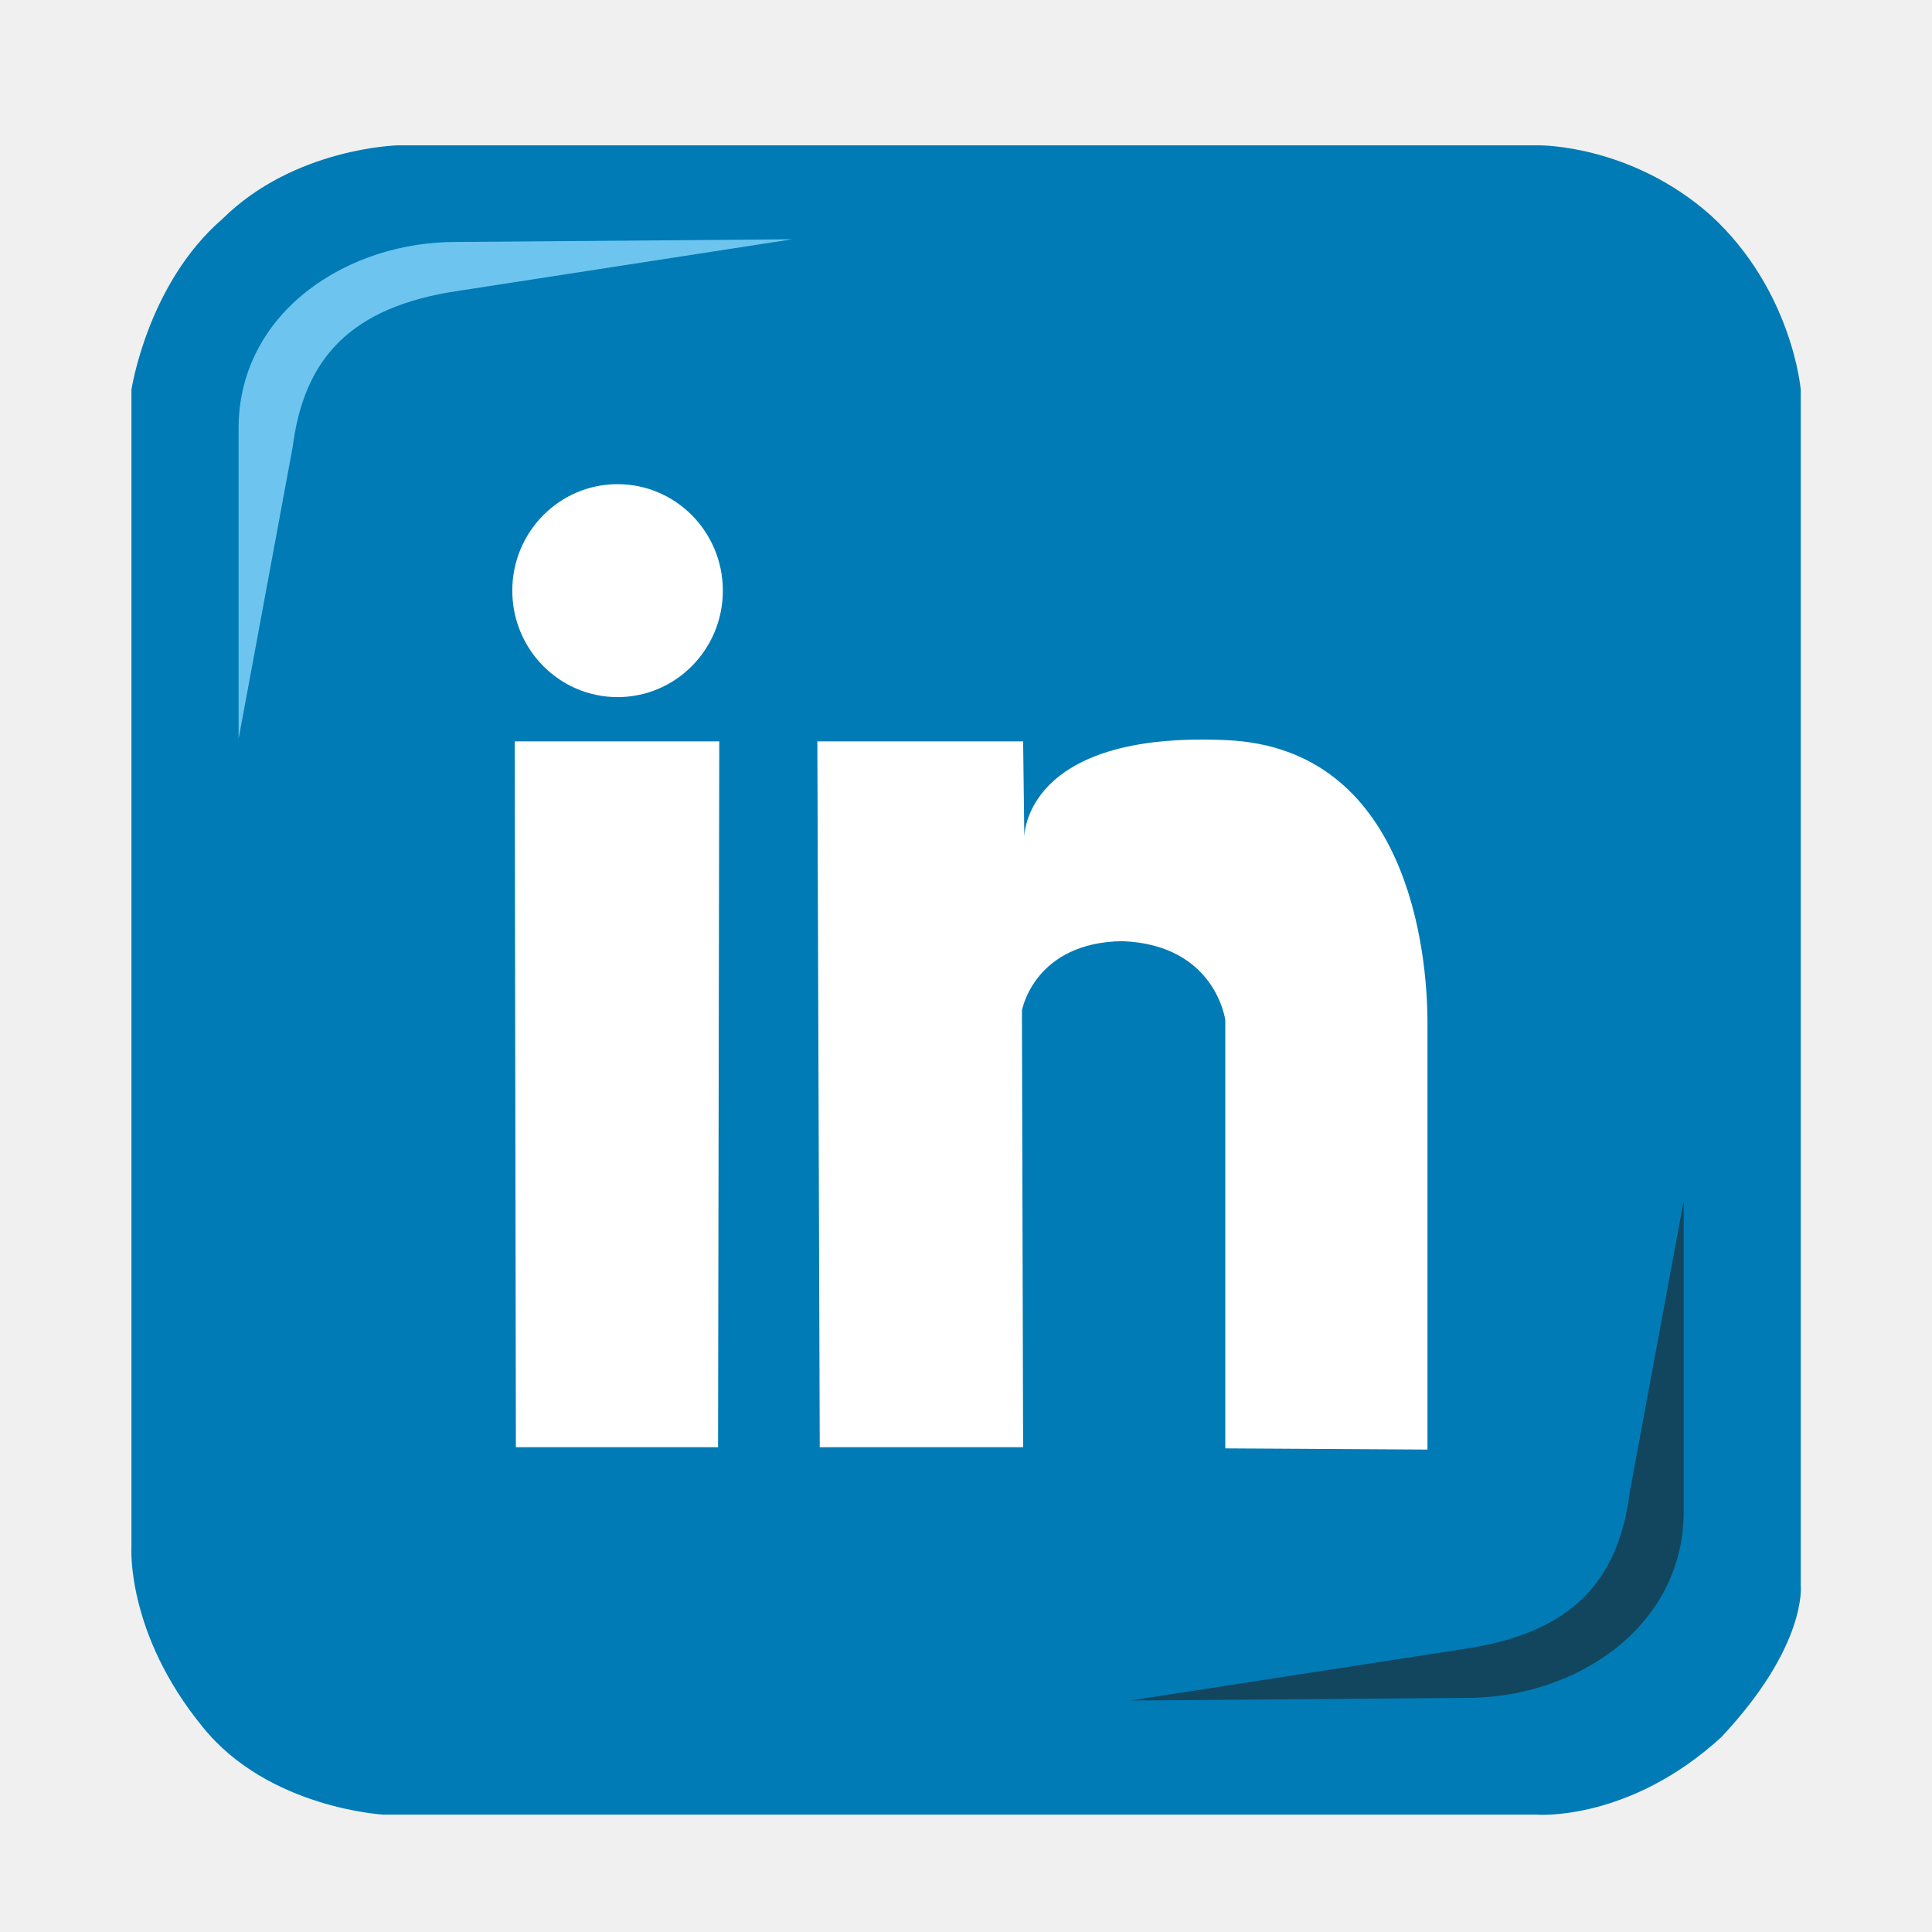
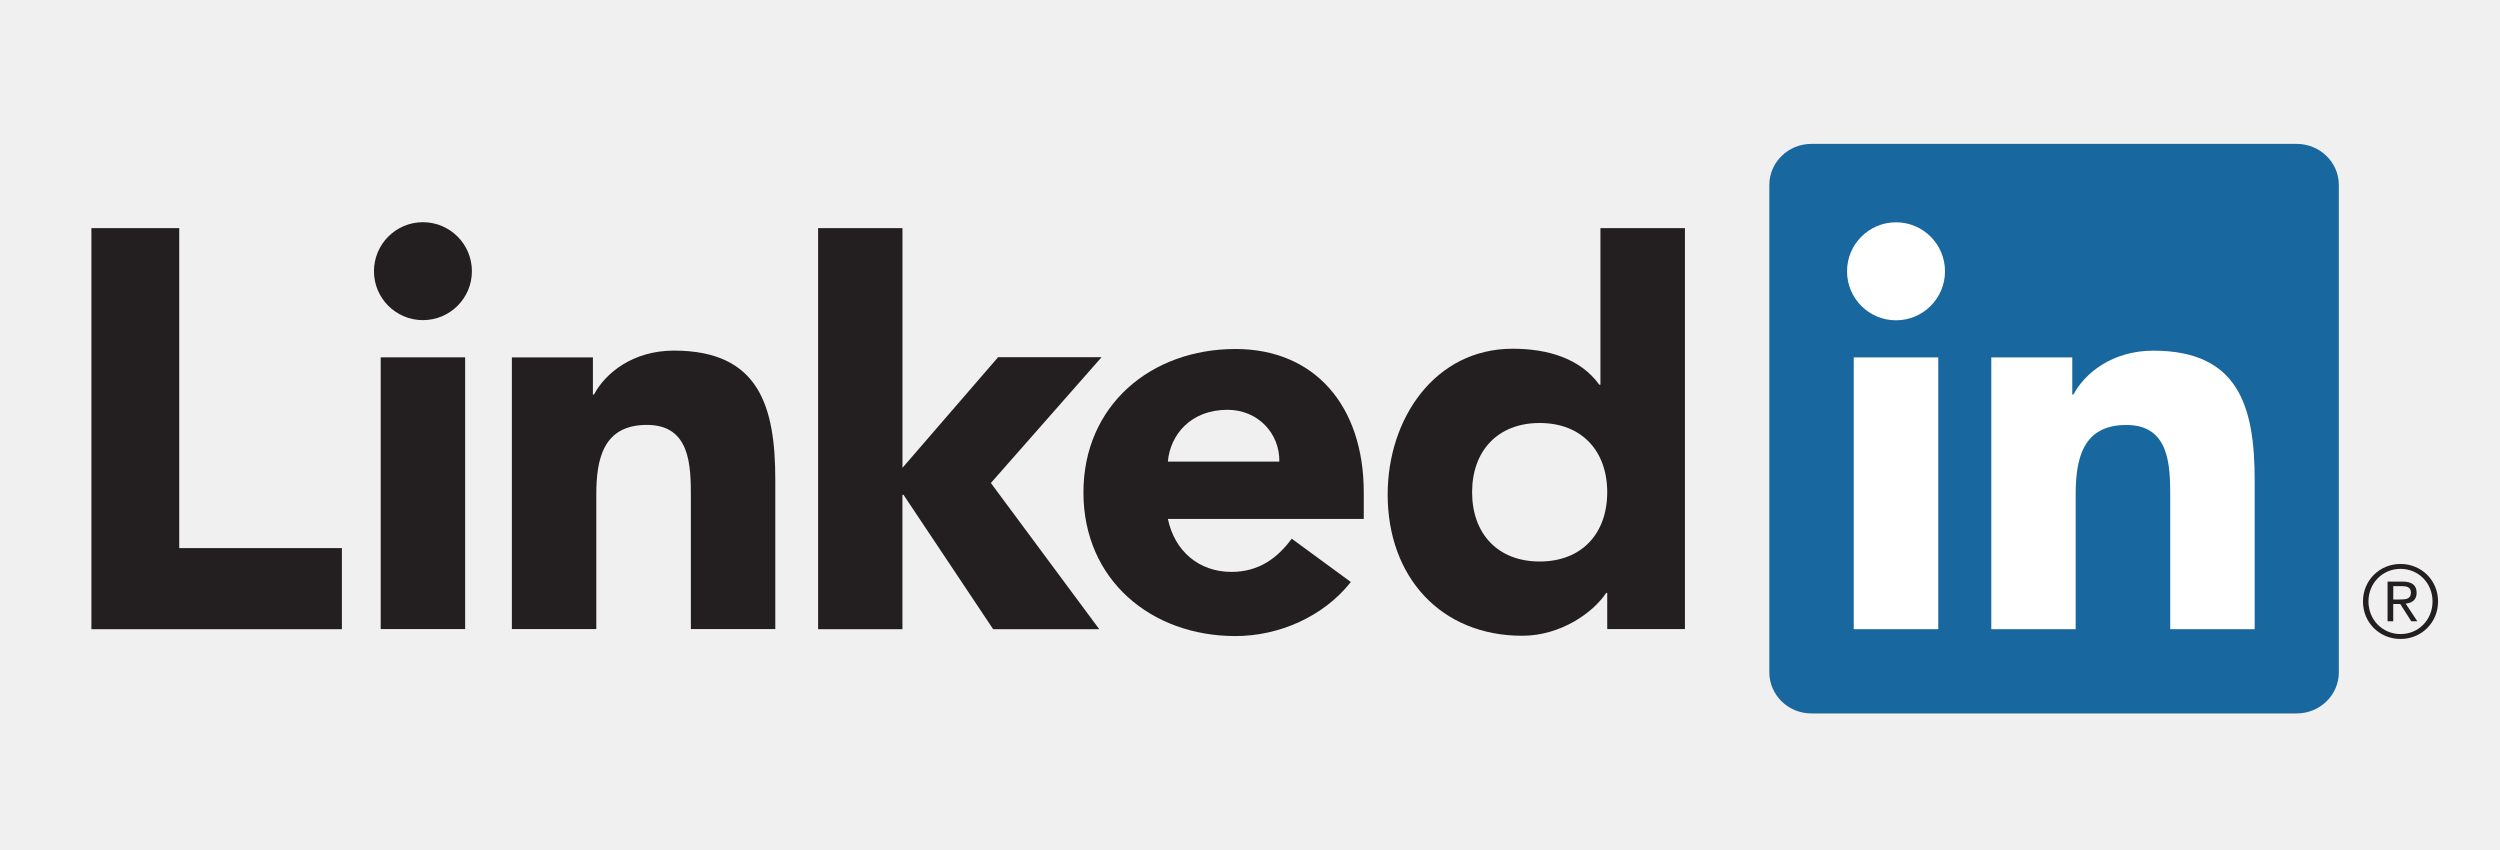
- <svg xmlns="http://www.w3.org/2000/svg" width="200" height="200" viewBox="0 0 52.917 52.917" version="1.1" id="svg8">
-   <defs id="defs2">
-     </defs>
-   <g id="layer1" transform="translate(0,-244.0833)">
-     <g id="g955" transform="matrix(0.2768092,0,0,0.2768092,-81.27403,221.618)">
-       <path id="path839-6" d="m 332.999,95.539 h 112.94 c 0,0 9.071,-0.082 16.955,6.934 8.085,7.417 8.898,17.256 8.898,17.256 v 118.307 c 0,0 0.667,5.947 -7.885,15.035 -9.154,8.352 -18.195,7.644 -18.195,7.644 H 331.562 c 0,0 -11.385,-0.618 -17.866,-8.637 -7.617,-9.288 -7.081,-17.822 -7.081,-17.822 V 119.729 c 0,0 1.575,-10.483 8.991,-16.898 7.149,-7.083 17.392,-7.293 17.392,-7.293 z" style="fill:#007bb5;fill-opacity:1;stroke:none;stroke-width:0.265px;stroke-linecap:butt;stroke-linejoin:miter;stroke-opacity:1" />
-       <path id="path882-6" d="m 317.219,154.278 v -31.003 c 0.178,-11.342 10.891,-18.264 21.649,-18.174 l 33.142,-0.267 -32.874,5.078 c -11.038,1.577 -15.464,6.888 -16.571,15.502 z" style="fill:#6dc5ef;fill-opacity:1;stroke:none;stroke-width:0.265px;stroke-linecap:butt;stroke-linejoin:miter;stroke-opacity:1" />
-       <path id="path882-3-2" d="m 460.209,199.981 v 31.003 c -0.178,11.342 -10.891,18.264 -21.649,18.174 l -33.141,0.267 32.874,-5.078 c 11.038,-1.577 15.464,-6.888 16.571,-15.502 z" style="fill:#12465f;fill-opacity:1;stroke:none;stroke-width:0.265px;stroke-linecap:butt;stroke-linejoin:miter;stroke-opacity:1" />
-       <path id="path910" d="m 344.539,154.516 0.118,69.839 h 20.005 l 0.118,-69.839 z" style="fill:#ffffff;fill-opacity:1;stroke:none;stroke-width:0.469px;stroke-linecap:butt;stroke-linejoin:miter;stroke-opacity:1" />
-       <ellipse ry="10.535" rx="10.417" cy="139.601" cx="354.718" id="path912" style="fill:#ffffff;fill-opacity:1;stroke:none;stroke-width:0.469;stroke-opacity:1" />
-       <path id="path914" d="m 374.486,154.516 0.237,69.839 h 20.123 l -0.118,-43.205 c 0,0 1.184,-6.747 9.943,-6.866 9.233,0.355 10.18,7.812 10.18,7.812 v 42.377 l 20.005,0.118 v -42.258 c 0,-7.161 -2.012,-27.107 -19.827,-27.936 -20.182,-0.947 -20.064,9.588 -20.064,9.588 l -0.118,-9.47 z" style="fill:#ffffff;fill-opacity:1;stroke:none;stroke-width:0.469px;stroke-linecap:butt;stroke-linejoin:miter;stroke-opacity:1" />
-     </g>
+ <svg xmlns="http://www.w3.org/2000/svg" version="1.1" id="svg2" xml:space="preserve" width="100" height="34" viewBox="0 0 100 34">
+   <defs id="defs6" />
+   <g id="g10" transform="matrix(1.333333,0,0,-1.333333,0,34)">
+     <path id="path14" style="fill:#231f20;fill-opacity:1;fill-rule:nonzero;stroke:none;stroke-width:0.047" d="m 71.996,7.515 h -0.198 v 0.402 h 0.252 c 0.131,0 0.278,-0.022 0.278,-0.192 0,-0.195 -0.149,-0.21 -0.331,-0.21 z m 0.197,-0.12 c 0.201,0.025 0.306,0.135 0.306,0.321 0,0.226 -0.138,0.336 -0.419,0.336 H 71.627 V 6.862 h 0.17 v 0.518 h 0.21 l 0.004,-0.006 0.327,-0.512 h 0.182 l -0.35,0.53 0.023,0.003" />
+     <path id="path16" style="fill:#231f20;fill-opacity:1;fill-rule:nonzero;stroke:none;stroke-width:0.047" d="m 72.016,6.478 c -0.539,0 -0.962,0.425 -0.962,0.978 0,0.552 0.423,0.978 0.962,0.978 0.539,0 0.96,-0.426 0.96,-0.978 0,-0.552 -0.421,-0.978 -0.96,-0.978 z m 0,2.103 c -0.632,0 -1.127,-0.494 -1.127,-1.125 0,-0.632 0.495,-1.125 1.127,-1.125 0.63,0 1.126,0.493 1.126,1.125 0,0.631 -0.495,1.125 -1.126,1.125" />
+     <path id="path18" style="fill:#231f20;fill-opacity:1;fill-rule:nonzero;stroke:none;stroke-width:0.047" d="M 2.742,18.656 H 5.377 V 9.057 H 10.257 V 6.624 H 2.742 V 18.656" />
+     <path id="path20" style="fill:#231f20;fill-opacity:1;fill-rule:nonzero;stroke:none;stroke-width:0.047" d="m 12.688,18.834 c 0.811,0 1.469,-0.658 1.469,-1.47 0,-0.811 -0.658,-1.468 -1.469,-1.468 -0.811,0 -1.469,0.656 -1.469,1.468 0,0.811 0.658,1.47 1.469,1.47 m -1.267,-4.053 h 2.533 V 6.628 h -2.533 v 8.153" />
+     <path id="path22" style="fill:#231f20;fill-opacity:1;fill-rule:nonzero;stroke:none;stroke-width:0.047" d="m 24.543,18.656 h 2.531 v -7.19 l 2.87,3.319 h 3.104 l -3.322,-3.775 3.252,-4.386 h -3.183 l -2.689,4.031 h -0.033 V 6.624 H 24.543 V 18.656" />
+     <path id="path24" style="fill:#231f20;fill-opacity:1;fill-rule:nonzero;stroke:none;stroke-width:0.047" d="m 15.355,14.779 h 2.432 v -1.114 h 0.034 c 0.337,0.641 1.165,1.317 2.398,1.317 2.567,0 3.04,-1.689 3.04,-3.884 V 6.628 h -2.533 v 3.964 c 0,0.945 -0.017,2.161 -1.318,2.161 -1.317,0 -1.519,-1.03 -1.519,-2.093 V 6.628 h -2.533 v 8.151" />
+     <path id="path26" style="fill:#231f20;fill-opacity:1;fill-rule:nonzero;stroke:none;stroke-width:0.047" d="m 40.525,8.04 c -0.812,-1.031 -2.145,-1.622 -3.462,-1.622 -2.533,0 -4.56,1.689 -4.56,4.307 0,2.616 2.026,4.305 4.56,4.305 2.365,0 3.85,-1.689 3.85,-4.305 V 9.931 h -5.876 c 0.201,-0.963 0.929,-1.588 1.908,-1.588 0.828,0 1.384,0.422 1.807,0.996 z m -2.145,3.612 c 0.016,0.845 -0.642,1.554 -1.555,1.554 -1.114,0 -1.721,-0.76 -1.789,-1.554 h 3.344" />
+     <path id="path28" style="fill:#231f20;fill-opacity:1;fill-rule:nonzero;stroke:none;stroke-width:0.047" d="m 50.548,6.629 h -2.331 v 1.082 h -0.033 c -0.39,-0.592 -1.368,-1.284 -2.517,-1.284 -2.433,0 -4.037,1.756 -4.037,4.237 0,2.281 1.419,4.374 3.749,4.374 1.048,0 2.026,-0.286 2.601,-1.08 h 0.033 v 4.698 h 2.535 z m -4.358,6.181 c -1.266,0 -2.027,-0.845 -2.027,-2.077 0,-1.234 0.761,-2.078 2.027,-2.078 1.268,0 2.027,0.844 2.027,2.078 0,1.232 -0.759,2.077 -2.027,2.077" />
+     <path id="path30" style="fill:#18679e;fill-opacity:1;fill-rule:nonzero;stroke:none;stroke-width:0.047" d="M 68.901,21.183 H 54.341 c -0.695,0 -1.261,-0.552 -1.261,-1.232 V 5.33 c 0,-0.68 0.565,-1.233 1.261,-1.233 h 14.56 c 0.697,0 1.264,0.552 1.264,1.233 V 19.951 c 0,0.68 -0.567,1.232 -1.264,1.232" />
+     <path id="path32" style="fill:#ffffff;fill-opacity:1;fill-rule:nonzero;stroke:none;stroke-width:0.047" d="m 56.881,18.831 c 0.811,0 1.469,-0.658 1.469,-1.47 0,-0.811 -0.658,-1.47 -1.469,-1.47 -0.814,0 -1.47,0.658 -1.47,1.47 0,0.811 0.656,1.47 1.47,1.47 m -1.269,-4.053 h 2.536 V 6.624 h -2.536 v 8.153" />
+     <path id="path34" style="fill:#ffffff;fill-opacity:1;fill-rule:nonzero;stroke:none;stroke-width:0.047" d="m 59.739,14.778 h 2.429 v -1.115 h 0.035 c 0.338,0.641 1.165,1.317 2.398,1.317 2.565,0 3.039,-1.688 3.039,-3.884 V 6.624 h -2.533 v 3.965 c 0,0.946 -0.017,2.162 -1.317,2.162 -1.318,0 -1.52,-1.031 -1.52,-2.094 V 6.624 H 59.739 v 8.153" />
  </g>
</svg>
